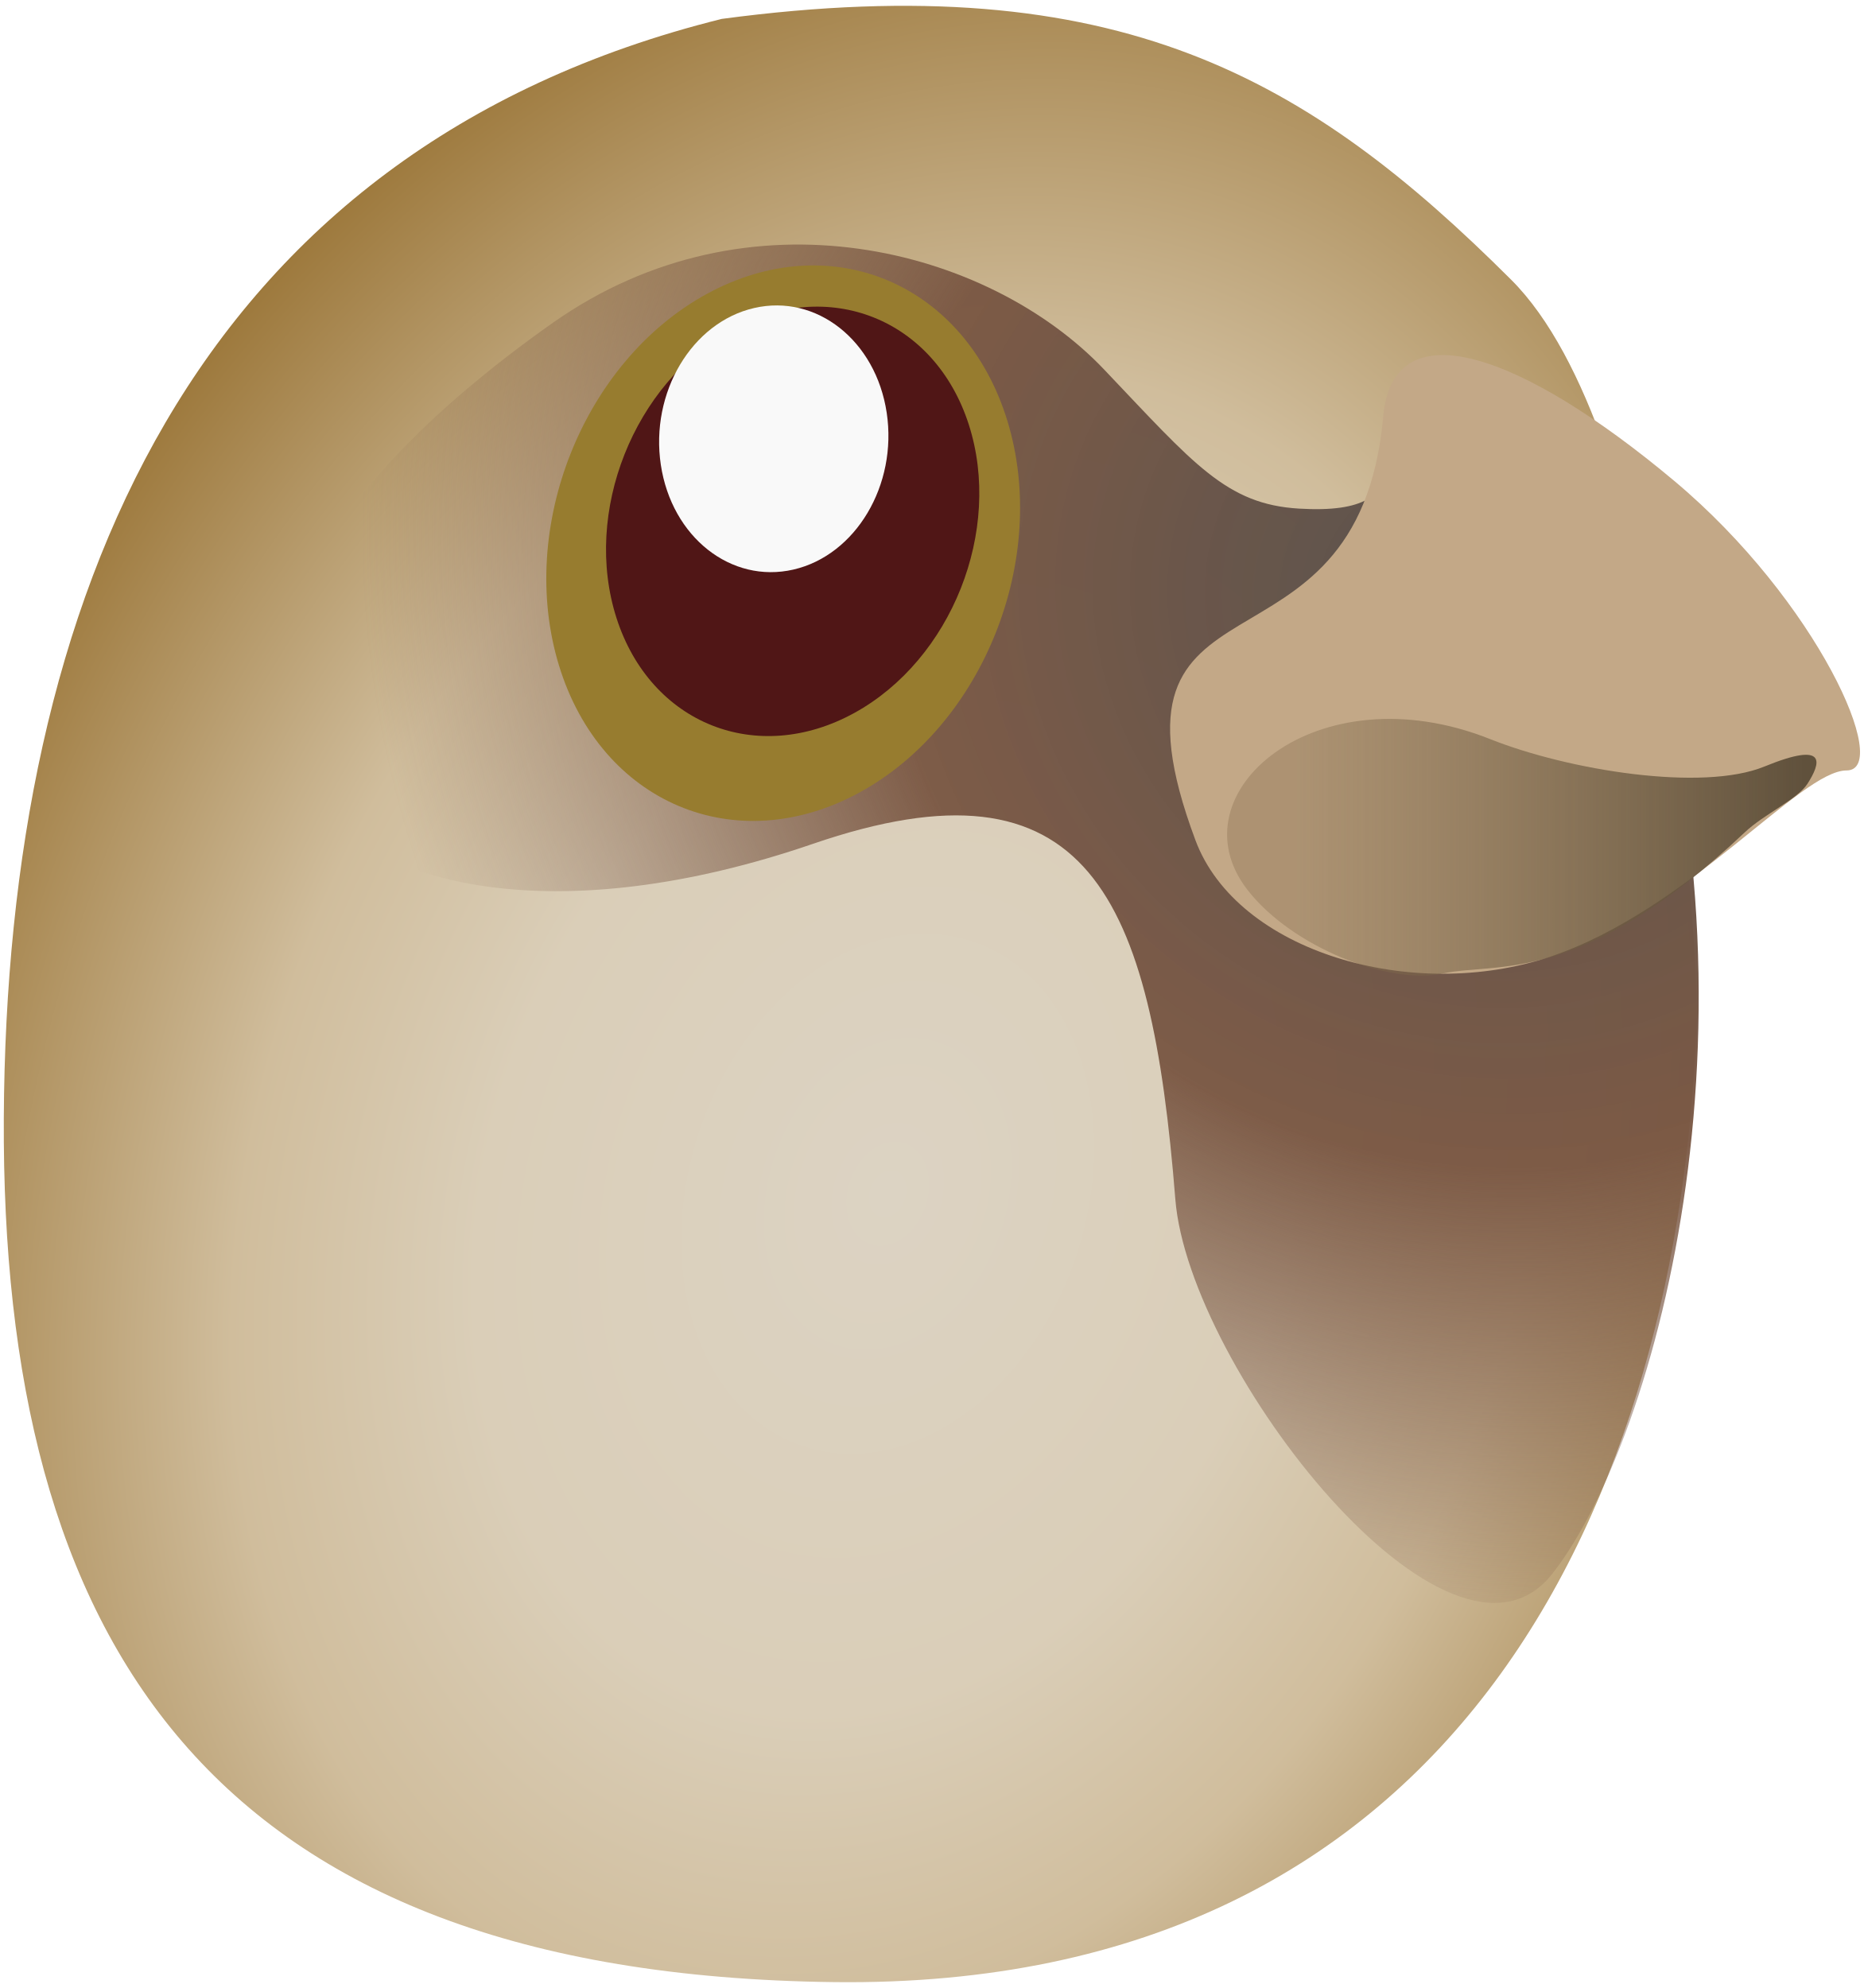
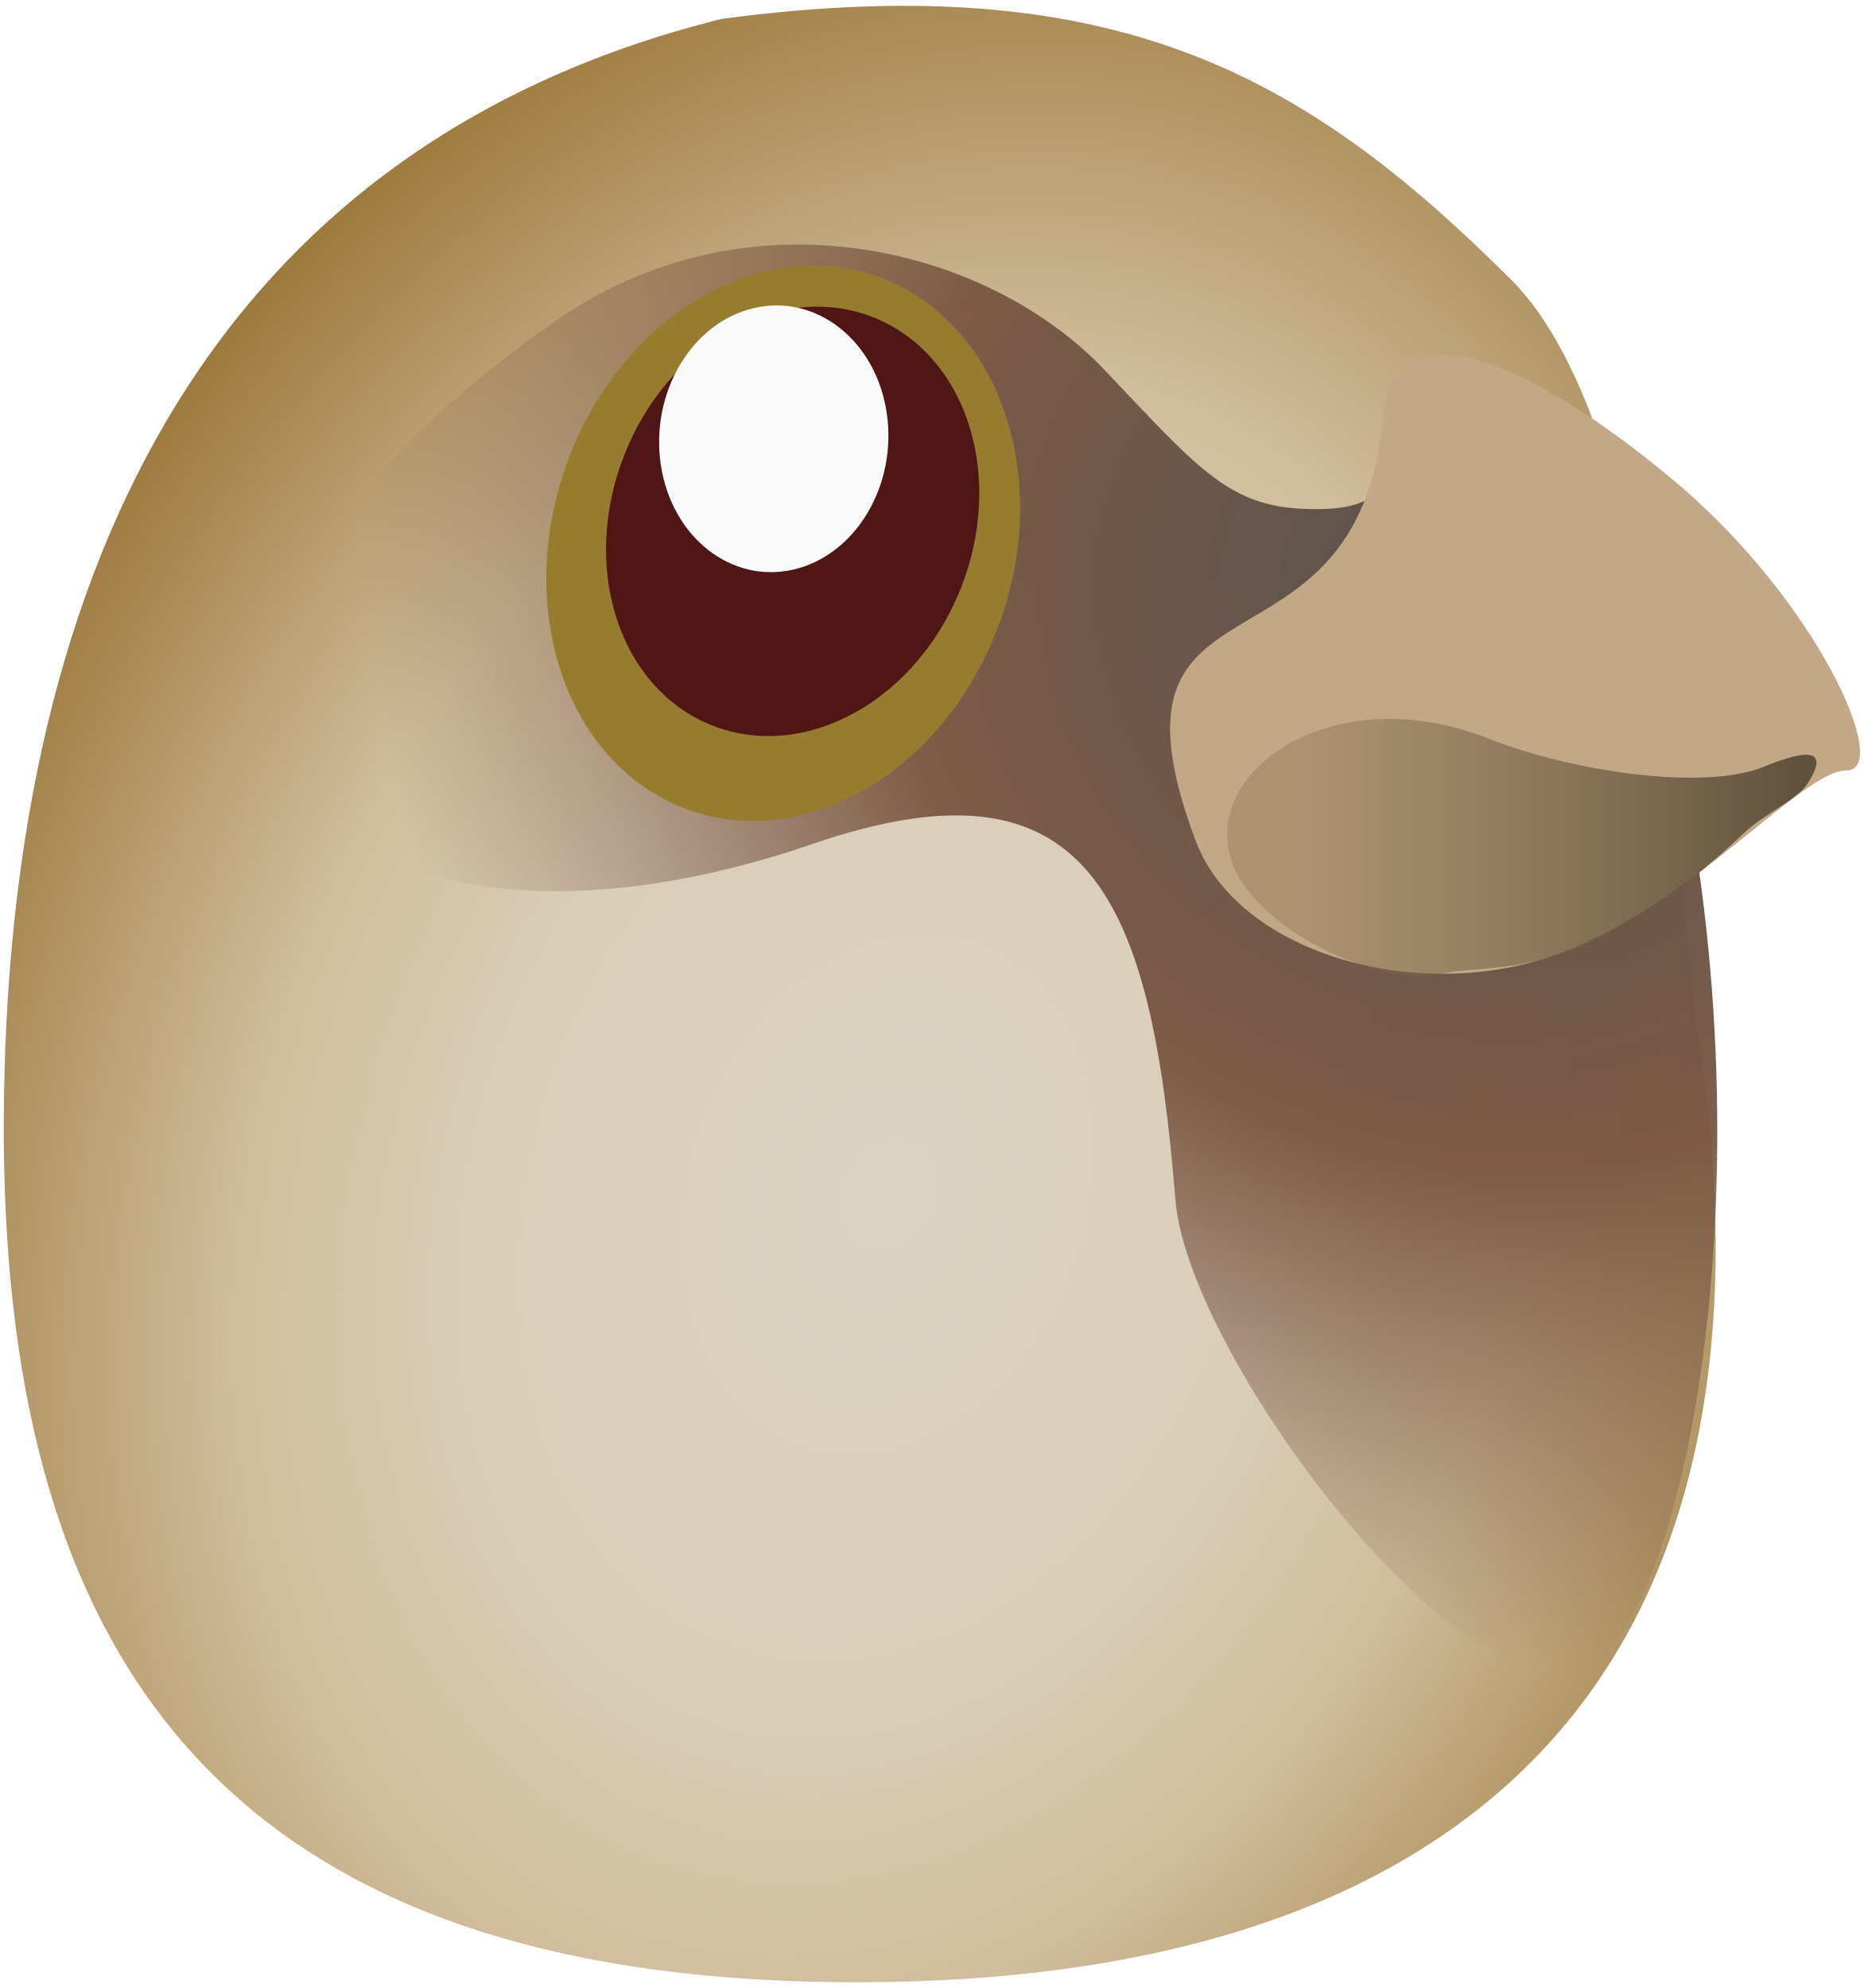
<svg xmlns="http://www.w3.org/2000/svg" xmlns:xlink="http://www.w3.org/1999/xlink" width="150" height="160" viewBox="0 0 39.687 42.333" version="1.1" id="svg1" xml:space="preserve">
  <defs id="defs1">
    <linearGradient id="linearGradient30">
      <stop style="stop-color:#846d4e;stop-opacity:0.36;" offset="0" id="stop31" />
      <stop style="stop-color:#60513c;stop-opacity:1;" offset="1" id="stop30" />
    </linearGradient>
    <linearGradient id="linearGradient25">
      <stop style="stop-color:#61544c;stop-opacity:1;" offset="0.123" id="stop25" />
      <stop style="stop-color:#795642;stop-opacity:0.953;" offset="0.526" id="stop29" />
      <stop style="stop-color:#795642;stop-opacity:0;" offset="1" id="stop26" />
    </linearGradient>
    <linearGradient id="linearGradient20">
      <stop style="stop-color:#dcd3c3;stop-opacity:1;" offset="0" id="stop21" />
      <stop style="stop-color:#daceb8;stop-opacity:1;" offset="0.34" id="stop22" />
      <stop style="stop-color:#d0bd9c;stop-opacity:1;" offset="0.54" id="stop23" />
      <stop style="stop-color:#956e2d;stop-opacity:1;" offset="0.918" id="stop24" />
      <stop style="stop-color:#664919;stop-opacity:1;" offset="1" id="stop20" />
    </linearGradient>
    <filter style="color-interpolation-filters:sRGB" id="filter72" x="-0.377" y="-0.606" width="1.753" height="2.213">
      <feGaussianBlur stdDeviation="2 2" result="fbSourceGraphic" id="feGaussianBlur72" />
      <feColorMatrix result="fbSourceGraphicAlpha" in="fbSourceGraphic" values="0 0 0 -1 0 0 0 0 -1 0 0 0 0 -1 0 0 0 0 1 0" id="feColorMatrix72" />
      <feGaussianBlur id="feGaussianBlur73" stdDeviation="0.01 0.01" result="blur" in="fbSourceGraphic" />
    </filter>
    <radialGradient xlink:href="#linearGradient20" id="radialGradient21-4" cx="-258.226" cy="61.938" fx="-258.226" fy="61.938" r="8.375" gradientTransform="matrix(-2.25296,2.836652,-2.164315,-2.050442,-428.2217,883.8201)" gradientUnits="userSpaceOnUse" />
    <radialGradient xlink:href="#linearGradient25" id="radialGradient26-5" cx="-254.748" cy="87.466" fx="-254.748" fy="87.466" r="6.111" gradientTransform="matrix(-3.893163,-0.5886941,0.412363,-3.25291,-995.7601,147.7461)" gradientUnits="userSpaceOnUse" />
    <linearGradient xlink:href="#linearGradient30" id="linearGradient34" gradientUnits="userSpaceOnUse" gradientTransform="matrix(2.186655,0,0,2.270337,499.8131,-184.8554)" x1="-214.845" y1="88.187" x2="-210.036" y2="88.187" />
  </defs>
  <g id="layer1">
    <path style="fill:#e4dac7;fill-opacity:1;stroke:#fff7f7;stroke-width:0;stroke-dasharray:none" d="m -305.93,89.05 c -1.555,-0.684 -3.545,-0.933 -4.913,-1.244 -1.368,-0.311 -2.425,-0.373 -4.042,1.057 -1.617,1.43 0.622,1.928 0.187,2.487 -0.435,0.56 -3.98,2.177 -3.793,3.918 0.187,1.741 -3.171,8.333 -1.679,8.084 1.492,-0.249 2.363,-2.798 3.856,-3.296 1.492,-0.497 2.425,1.43 2.985,2.301 0.56,0.871 1.679,4.415 3.482,4.913 1.803,0.497 2.114,0 3.109,-1.119 0.995,-1.119 4.104,-9.577 4.229,-11.256 0.124,-1.679 -0.187,-5.224 -3.42,-5.845 z" id="path14" />
    <g id="g6" transform="translate(0.1224391,-0.06565773)">
      <g id="g5" transform="matrix(0.9883558,0,0,1.113376,-0.4921818,-1.588142)">
-         <path style="fill:url(#radialGradient21-4);stroke:#fff7f7;stroke-width:0;stroke-dasharray:none" d="M 15.923,1.847 C 24.479,0.832 28.582,2.984 32.932,6.836 36.252,9.777 36.984,19.521 36.925,21.03 36.569,30.083 31.863,39.539 18.345,39.395 4.828,39.251 0.398,32.814 0.456,22.866 0.514,12.918 4.527,4.363 15.923,1.847 Z" id="path19-4" />
-         <path style="fill:url(#radialGradient26-5);stroke:#fff7f7;stroke-width:0;stroke-dasharray:none" d="M 31.157,8.476 C 29.818,9.832 31.237,11.366 28.36,11.213 26.793,11.13 26.099,10.361 24.16,8.551 21.676,6.231 16.512,5.016 12.288,7.657 c -11.138,6.964 -5.249,13.274 5.595,9.969 5.946,-1.812 7.293,0.999 7.813,6.796 0.29,3.238 5.93,9.649 8.126,7.159 2.301,-2.609 4.781,-10.918 1.734,-18.835 -0.771,-2.004 -3.828,-4.847 -4.398,-4.269 z" id="path25-7" />
+         <path style="fill:url(#radialGradient21-4);stroke:#fff7f7;stroke-width:0;stroke-dasharray:none" d="M 15.923,1.847 C 24.479,0.832 28.582,2.984 32.932,6.836 36.252,9.777 36.655,19.54 36.925,21.03 39.212,33.657 31.863,39.539 18.345,39.395 4.828,39.251 0.398,32.814 0.456,22.866 0.514,12.918 4.527,4.363 15.923,1.847 Z" id="path19-4" />
+         <path style="fill:url(#radialGradient26-5);stroke:#fff7f7;stroke-width:0;stroke-dasharray:none" d="M 31.157,8.476 C 29.818,9.832 31.237,11.366 28.36,11.213 26.793,11.13 26.099,10.361 24.16,8.551 21.676,6.231 16.512,5.016 12.288,7.657 c -11.138,6.964 -5.249,13.274 5.595,9.969 5.946,-1.812 7.293,0.999 7.813,6.796 0.29,3.238 7.188,11.101 9.384,8.611 2.301,-2.609 3.522,-12.37 0.475,-20.287 -0.771,-2.004 -3.828,-4.847 -4.398,-4.269 z" id="path25-7" />
      </g>
      <ellipse style="fill:#977c2f;fill-opacity:1;stroke-width:0" id="path22-5-6-9-2-9-1" cx="-18.516" cy="12.687" rx="5.552" ry="5.438" transform="matrix(-0.2924971,-0.9562664,0.8779563,-0.4787408,0,0)" />
      <g id="g26-3-8-4" transform="matrix(-0.2576521,-1.880034,1.47939,-0.3743353,-51.4603,260.4283)">
        <ellipse style="fill:#501616;fill-opacity:1;stroke-width:0" id="path22-51-9-5" cx="102.359" cy="90.666" rx="2.321" ry="2.696" transform="rotate(-12.25029)" />
      </g>
      <ellipse style="fill:#f9f9f9;fill-opacity:1;stroke-width:0" id="path23-9-7-5-7" cx="-12.882" cy="14.817" transform="matrix(-0.1487144,-0.9888802,0.9744299,-0.2246917,0,0)" rx="2.816" ry="2.468" />
      <g id="g3" transform="matrix(1.029848,0,0,1.169941,-3.466773,0.3383232)">
        <path style="fill:#c3a887;fill-opacity:1;stroke:#fff7f7;stroke-width:0;stroke-dasharray:none" d="m 31.848,7.347 c -0.524,5.113 -6.117,2.448 -3.883,7.713 0.862,2.032 4.487,2.965 7.343,2.118 2.856,-0.847 5.167,-3.388 6.119,-3.388 0.952,0 -0.603,-3.088 -3.563,-5.271 -3.132,-2.31 -5.812,-3.17 -6.017,-1.172 z" id="path29-27" />
        <path style="fill:url(#linearGradient34);stroke:#fff7f7;stroke-width:0;stroke-dasharray:none" d="m 39.728,13.719 c -1.281,0.462 -4.048,0.069 -5.671,-0.5 -3.598,-1.26 -6.569,0.989 -5.015,2.746 0.931,1.053 2.946,1.733 4.033,1.521 1.088,-0.212 2.863,0.251 6.245,-2.567 0.405,-0.338 1.091,-0.6 1.3,-0.887 0.262,-0.362 0.446,-0.795 -0.892,-0.313 z" id="path30-9" />
      </g>
    </g>
  </g>
</svg>
